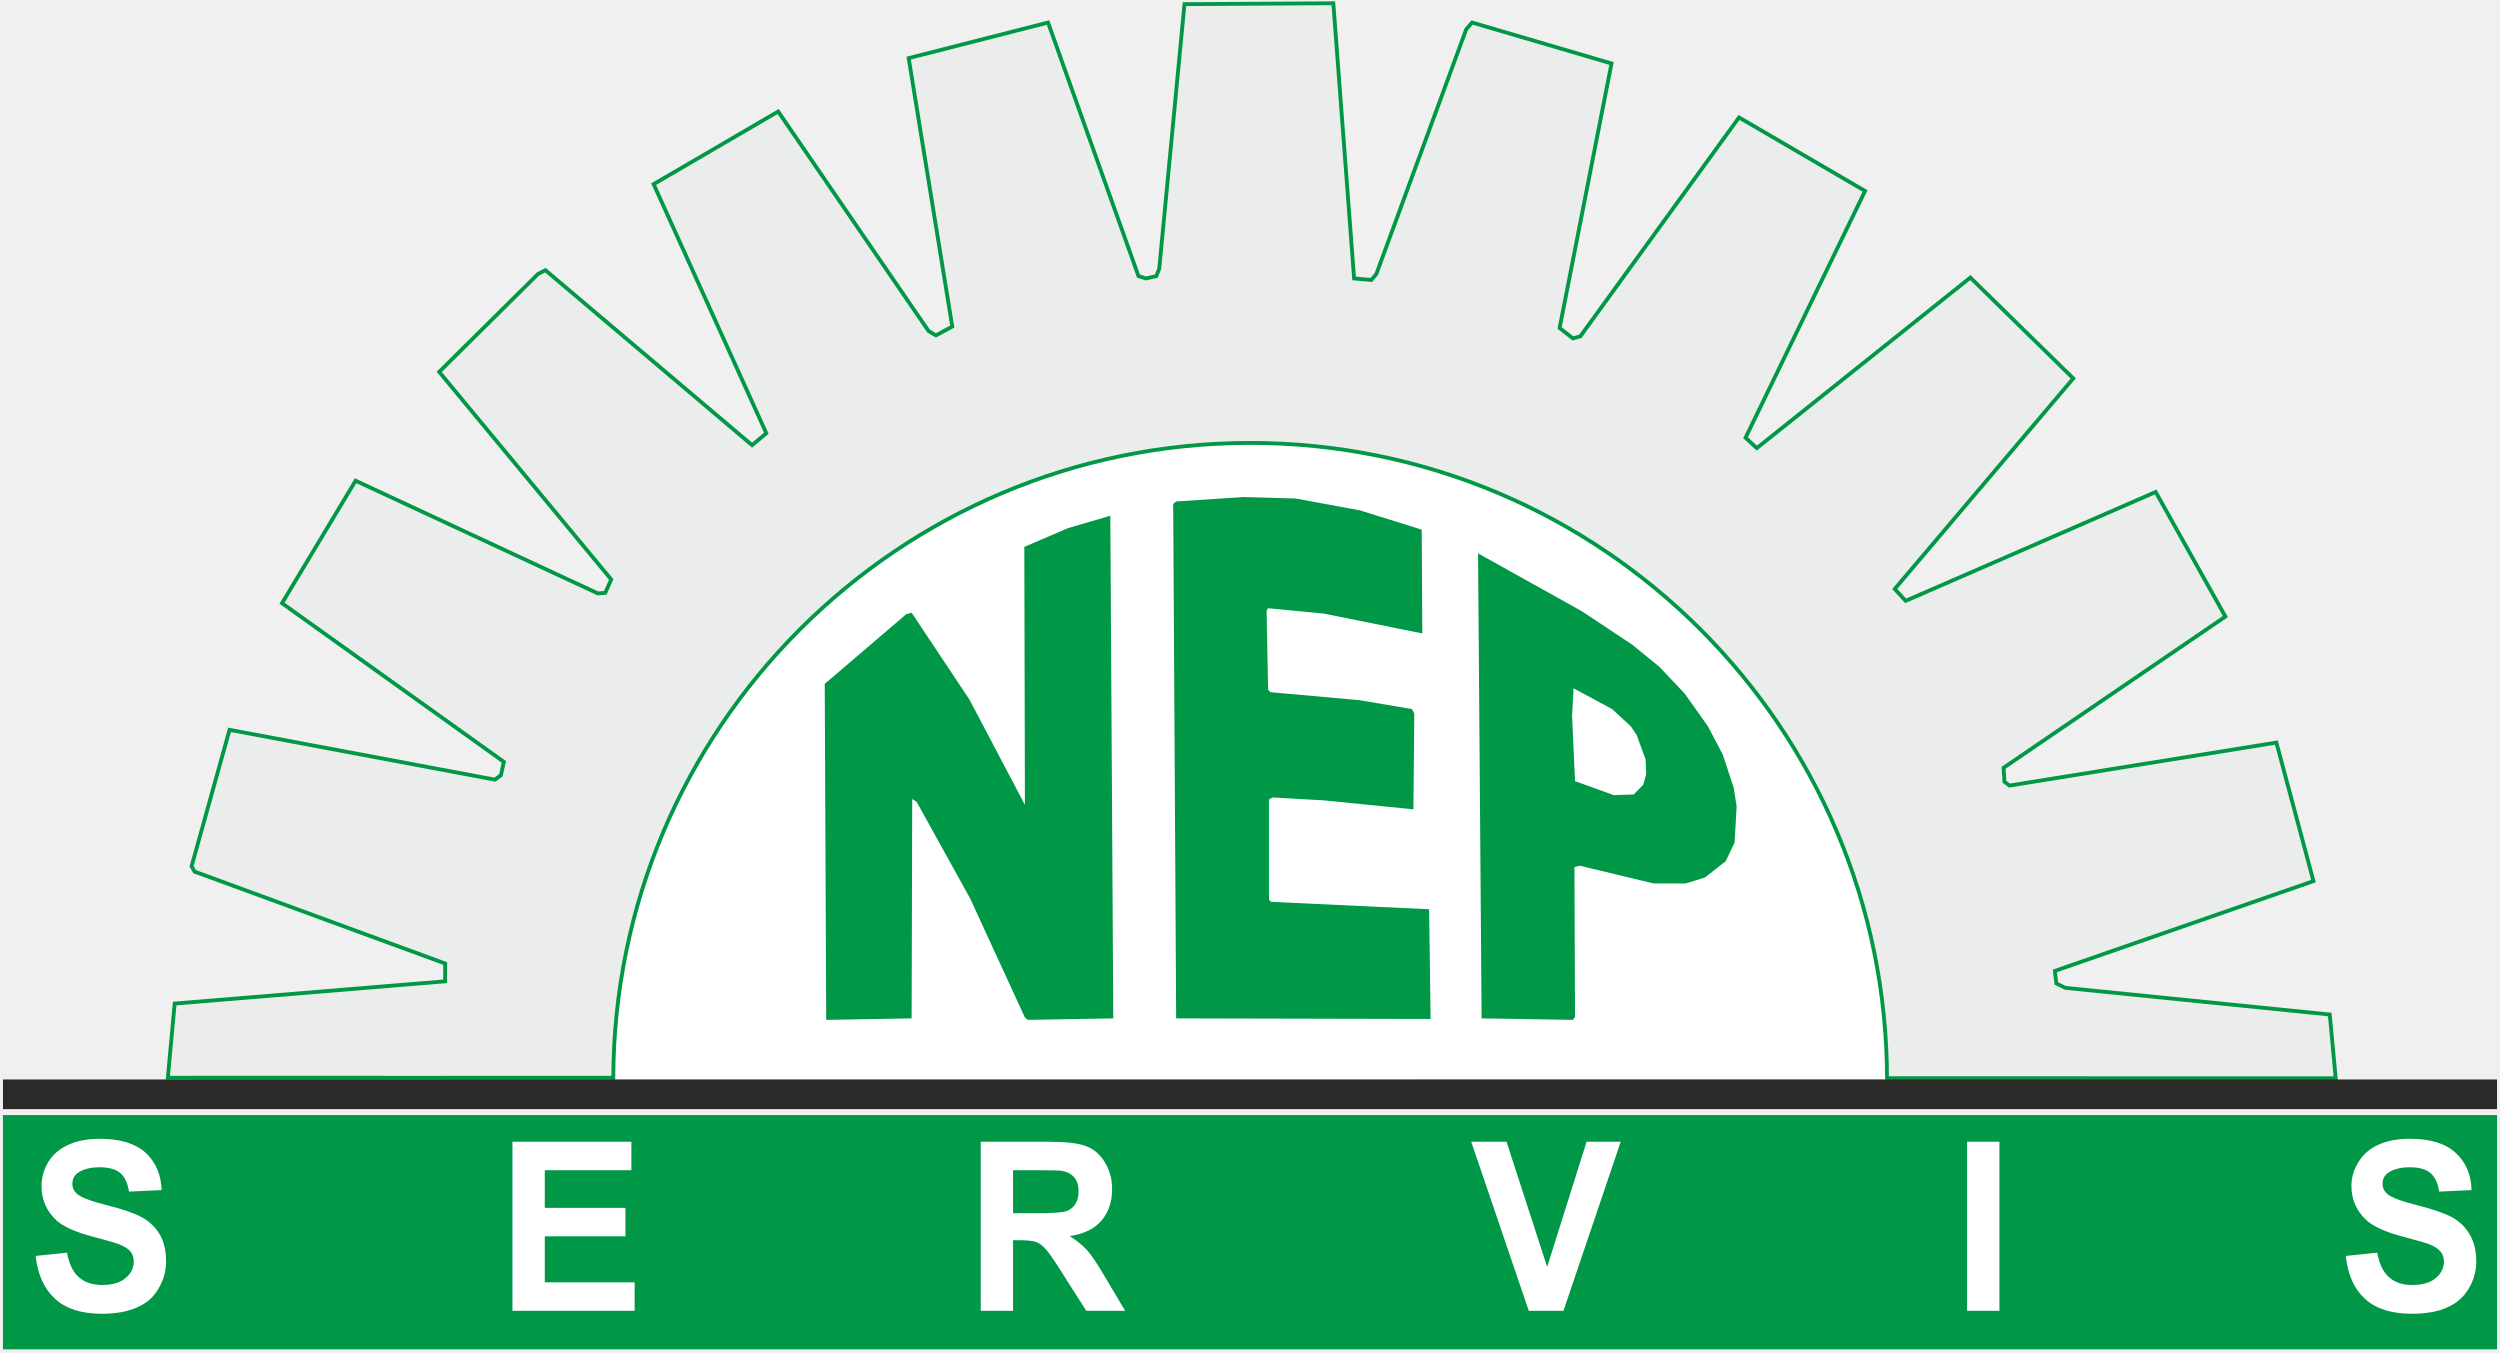
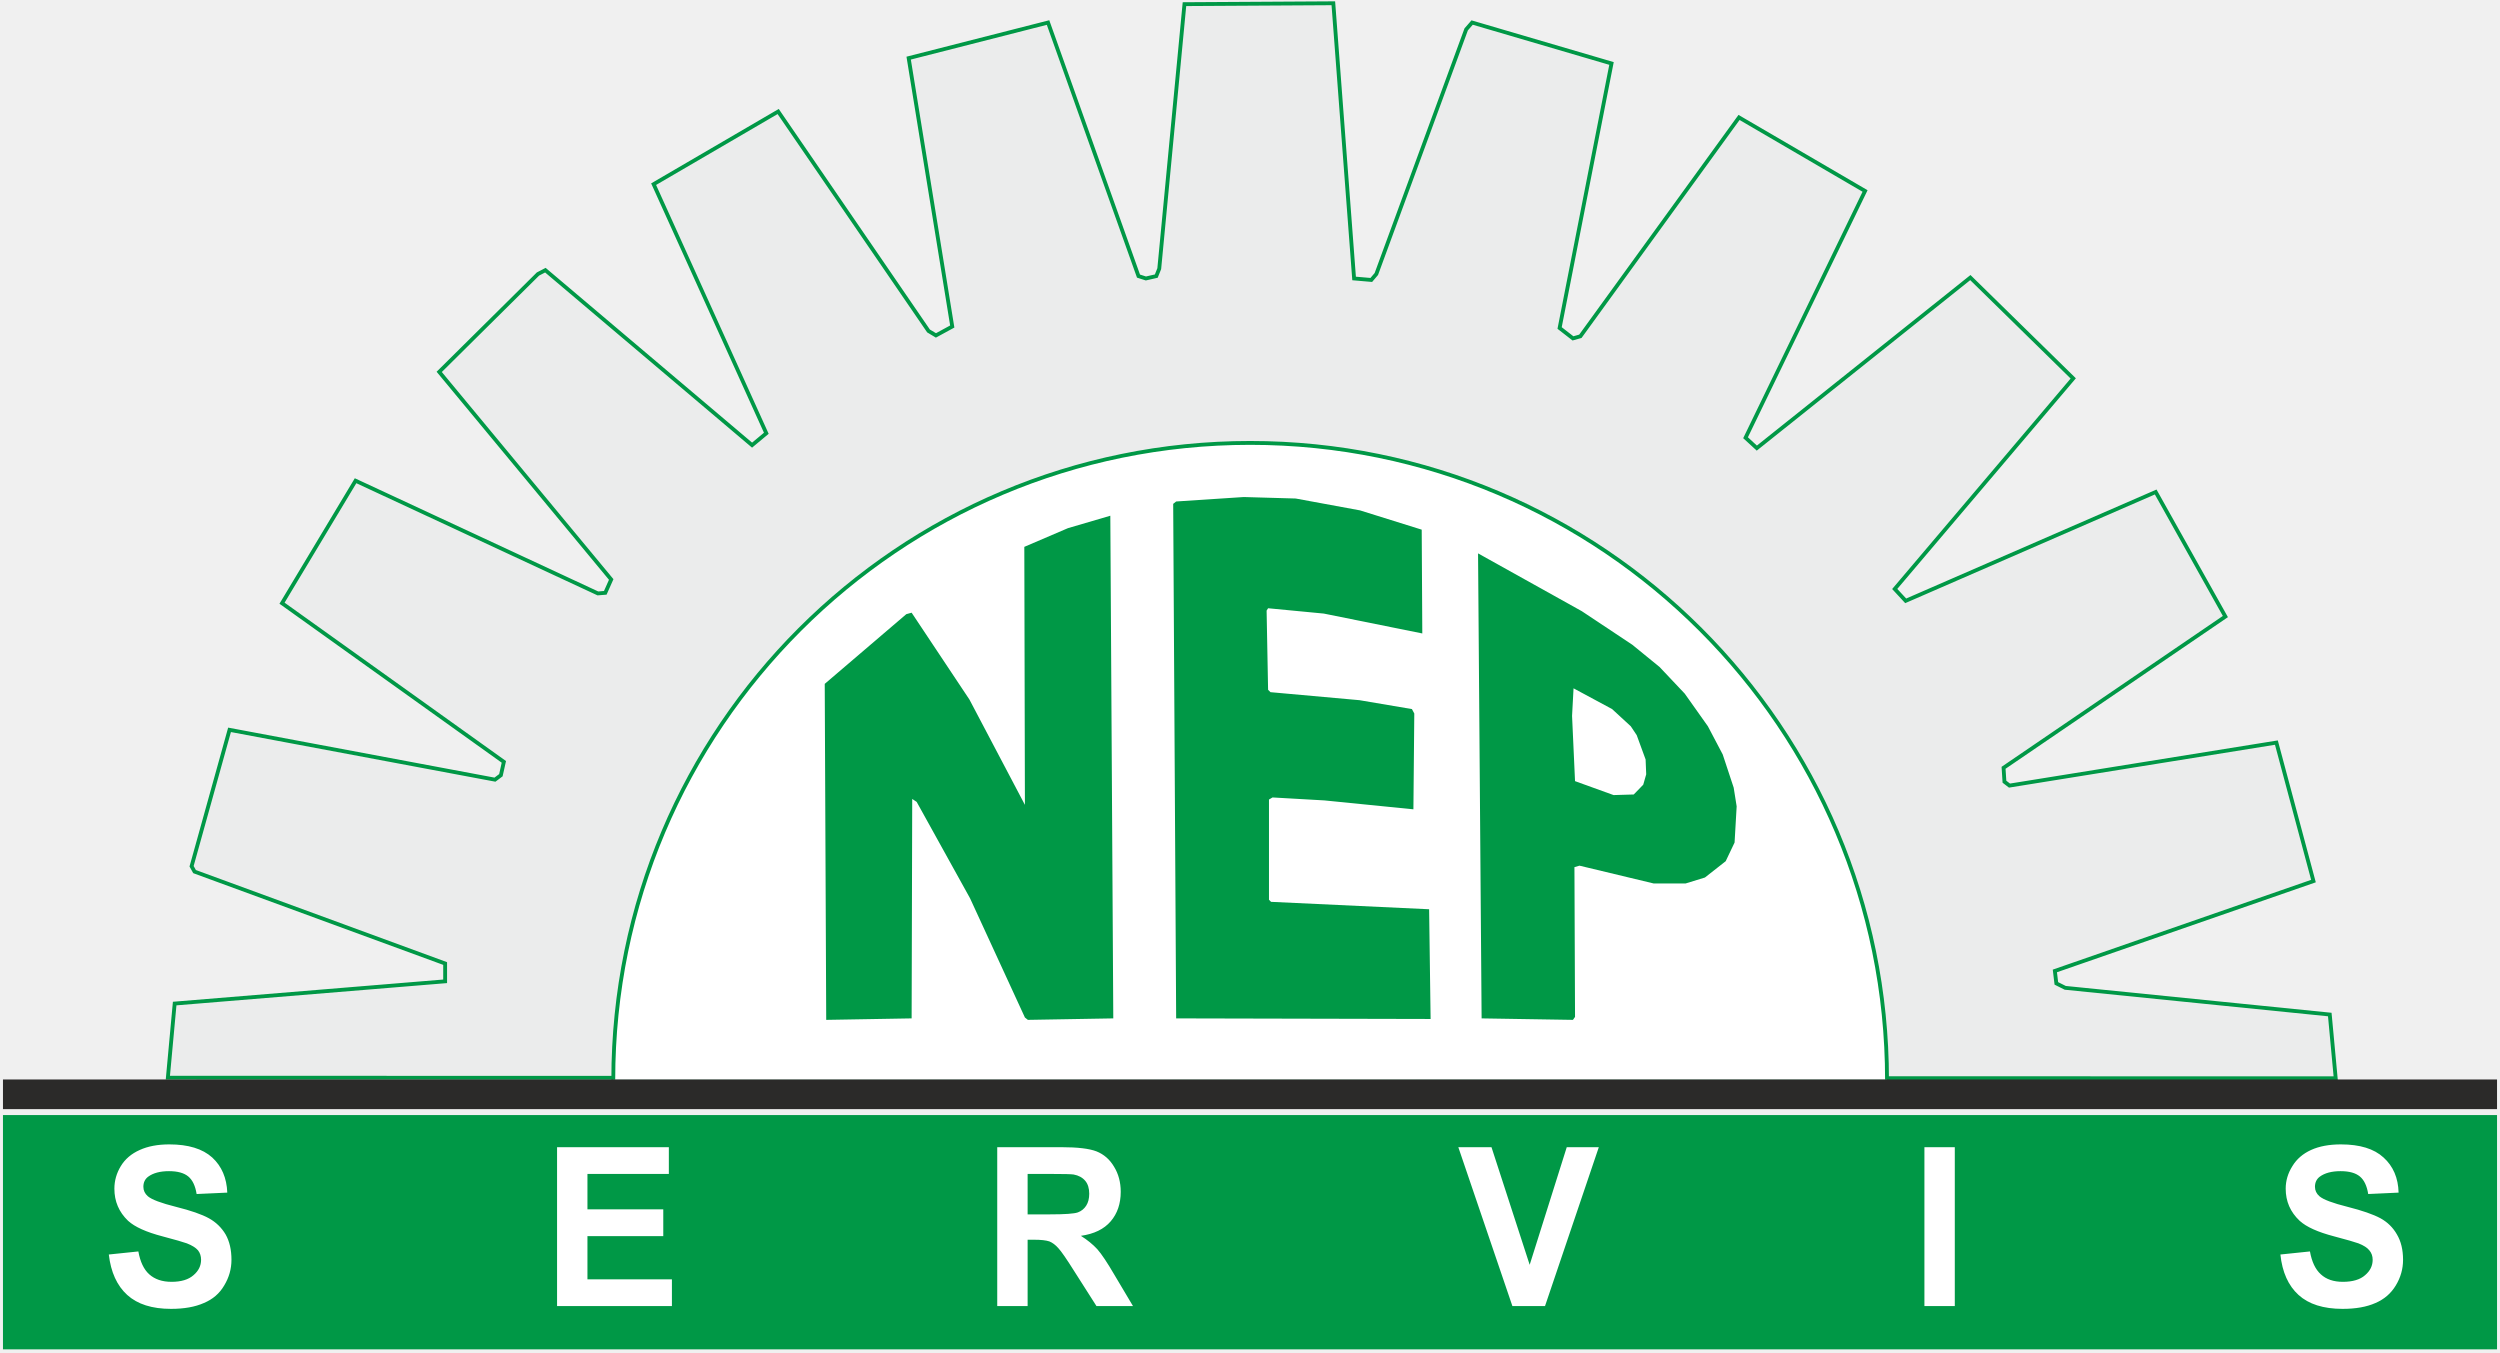
<svg xmlns="http://www.w3.org/2000/svg" viewBox="0 0 843 456" role="img" aria-label="NEP Servis">
  <path d="M56.6 363.4 787.6 363.6 785.6 342.1 696.4 333.1 693.4 331.6 692.9 327.4 780.1 297.1 767.6 250.4 677.6 264.9 675.9 263.6 675.6 258.9 750.4 207.9 726.9 165.9 642.6 202.6 638.9 198.6 699.1 127.6 664.4 93.6 592.4 151.1 588.6 147.6 628.9 64.4 586.4 39.6 532.9 113.4 530.4 114.1 525.9 110.6 543.4 21.4 496.4 7.6 494.4 9.9 464.1 92.4 462.4 94.4 456.6 93.9 449.6 1.1 399.4 1.4 390.9 90.6 389.9 93.1 386.4 93.9 383.9 93.1 353.4 7.6 306.4 19.6 321.1 110.1 315.6 113.1 313.1 111.6 262.4 37.6 220.4 62.1 258.4 146.1 253.6 150.1 183.9 91.1 181.4 92.4 148.1 125.4 206.1 195.4 204.1 199.9 201.6 200.1 119.9 162.1 95.1 203.4 169.9 256.9 168.9 261.4 166.9 262.9 77.4 246.1 64.6 292.1 65.6 293.9 150.1 324.9 150.1 330.9 58.9 338.4Z" fill="#EBECEC" stroke="#009846" stroke-width="1.3" stroke-linejoin="miter" />
  <path d="M206.8 364.1A214.7 214.7 0 0 1 636.3 364.1Z" fill="#FFFFFF" />
  <path d="M206.8 364.1A214.7 214.7 0 0 1 636.3 364.1" fill="none" stroke="#009846" stroke-width="1.3" />
  <path d="M498.4 186.6 499.6 343.4 530.4 343.9 531.1 342.9 530.9 292.4 532.6 291.9 557.6 297.9 568.4 297.9 574.9 295.9 581.9 290.4 584.9 284.1 585.6 271.9 584.6 265.6 580.9 254.4 575.9 244.9 568.1 233.9 559.6 224.9 550.4 217.4 533.4 206.1ZM530.6 232.1 543.6 239.1 549.9 244.9 551.9 247.9 554.9 256.1 555.1 261.1 554.1 264.6 550.9 267.9 544.1 268.1 531.1 263.4 530.1 241.4ZM374.4 173.9 360.1 178.1 345.4 184.4 345.6 271.4 326.9 235.9 307.4 206.6 305.6 207.1 278.1 230.6 278.6 343.9 307.4 343.4 307.6 269.4 309.1 270.4 327.1 302.9 345.6 343.1 346.6 343.9 375.4 343.4ZM396.6 169.1 395.6 169.9 396.6 343.4 482.4 343.6 481.9 306.6 428.6 304.1 427.9 303.4 427.9 269.6 429.1 268.9 446.6 269.9 476.6 272.9 476.9 240.6 476.1 239.1 458.4 236.1 428.4 233.4 427.6 232.6 427.1 205.9 427.6 205.1 446.4 206.9 479.6 213.6 479.4 178.6 458.6 172.1 436.9 168.1 419.4 167.6Z" fill="#009846" fill-rule="evenodd" />
  <rect x="1" y="364" width="841" height="10" fill="#2B2A29" />
  <rect x="1" y="376" width="841" height="79" fill="#009846" />
-   <path d="M12.0 423.5 22.6 422.4Q23.6 428.0 26.5 430.6Q29.5 433.3 34.5 433.3Q39.7 433.3 42.4 430.9Q45.1 428.6 45.1 425.4Q45.1 423.4 44.0 422.0Q42.8 420.6 40.0 419.5Q38.1 418.8 31.3 417.0Q22.5 414.7 18.9 411.4Q14.0 406.7 14.0 399.9Q14.0 395.6 16.3 391.8Q18.6 388.0 23.1 386.0Q27.5 384.0 33.7 384.0Q43.9 384.0 49.1 388.7Q54.2 393.4 54.5 401.3L43.5 401.8Q42.8 397.4 40.5 395.5Q38.2 393.6 33.6 393.6Q28.8 393.6 26.1 395.6Q24.4 396.9 24.4 399.2Q24.4 401.2 26.0 402.6Q28.1 404.4 36.1 406.4Q44.1 408.4 47.9 410.5Q51.7 412.6 53.9 416.3Q56.0 420.0 56.0 425.4Q56.0 430.3 53.4 434.6Q50.9 438.9 46.1 440.9Q41.4 443.0 34.3 443.0Q24.1 443.0 18.6 438.0Q13.1 433.0 12.0 423.5ZM172.8 442.0V385.0H212.9V394.6H183.7V407.3H210.9V416.9H183.7V432.4H214.0V442.0ZM330.7 442.0V385.0H353.7Q362.4 385.0 366.3 386.5Q370.3 388.1 372.6 392.0Q375.0 395.9 375.0 401.0Q375.0 407.4 371.4 411.6Q367.8 415.8 360.7 416.8Q364.2 419.0 366.6 421.6Q368.9 424.2 372.8 430.9L379.4 442.0H366.3L358.4 429.6Q354.2 422.9 352.6 421.2Q351.1 419.5 349.4 418.8Q347.6 418.2 343.9 418.2H341.6V442.0ZM341.6 409.1H349.7Q357.6 409.1 359.6 408.4Q361.5 407.7 362.6 406.0Q363.7 404.3 363.7 401.7Q363.7 398.8 362.3 397.1Q360.8 395.3 358.1 394.8Q356.8 394.6 350.2 394.6H341.6ZM515.5 442.0 496.1 385.0H508.0L521.7 427.2L535.0 385.0H546.5L527.2 442.0ZM663.3 442.0V385.0H674.2V442.0ZM791.0 423.5 801.6 422.4Q802.6 428.0 805.5 430.6Q808.4 433.3 813.4 433.3Q818.7 433.3 821.4 430.9Q824.1 428.6 824.1 425.4Q824.1 423.4 822.9 422.0Q821.8 420.6 819.0 419.5Q817.1 418.8 810.3 417.0Q801.5 414.7 797.9 411.4Q792.9 406.7 792.9 399.9Q792.9 395.6 795.3 391.8Q797.6 388.0 802.0 386.0Q806.4 384.0 812.7 384.0Q822.9 384.0 828.0 388.7Q833.2 393.4 833.4 401.3L822.5 401.8Q821.8 397.4 819.5 395.5Q817.2 393.6 812.6 393.6Q807.8 393.6 805.1 395.6Q803.4 396.9 803.4 399.2Q803.4 401.2 805.0 402.6Q807.1 404.4 815.1 406.4Q823.0 408.4 826.9 410.5Q830.7 412.6 832.8 416.3Q835.0 420.0 835.0 425.4Q835.0 430.3 832.4 434.6Q829.8 438.9 825.1 440.9Q820.4 443.0 813.3 443.0Q803.0 443.0 797.5 438.0Q792.0 433.0 791.0 423.5Z" fill="#fff" />
+   <path transform="matrix(.94 0 0 .94 25.41 24.93)" d="M12.0 423.5 22.6 422.4Q23.6 428.0 26.5 430.6Q29.5 433.3 34.5 433.3Q39.7 433.3 42.4 430.9Q45.1 428.6 45.1 425.4Q45.1 423.4 44.0 422.0Q42.8 420.6 40.0 419.5Q38.1 418.8 31.3 417.0Q22.5 414.7 18.9 411.4Q14.0 406.7 14.0 399.9Q14.0 395.6 16.3 391.8Q18.6 388.0 23.1 386.0Q27.5 384.0 33.7 384.0Q43.9 384.0 49.1 388.7Q54.2 393.4 54.5 401.3L43.5 401.8Q42.8 397.4 40.5 395.5Q38.2 393.6 33.6 393.6Q28.8 393.6 26.1 395.6Q24.4 396.9 24.4 399.2Q24.4 401.2 26.0 402.6Q28.1 404.4 36.1 406.4Q44.1 408.4 47.9 410.5Q51.7 412.6 53.9 416.3Q56.0 420.0 56.0 425.4Q56.0 430.3 53.4 434.6Q50.9 438.9 46.1 440.9Q41.4 443.0 34.3 443.0Q24.1 443.0 18.6 438.0Q13.1 433.0 12.0 423.5ZM172.8 442.0V385.0H212.9V394.6H183.7V407.3H210.9V416.9H183.7V432.4H214.0V442.0ZM330.7 442.0V385.0H353.7Q362.4 385.0 366.3 386.5Q370.3 388.1 372.6 392.0Q375.0 395.9 375.0 401.0Q375.0 407.4 371.4 411.6Q367.8 415.8 360.7 416.8Q364.2 419.0 366.6 421.6Q368.9 424.2 372.8 430.9L379.4 442.0H366.3L358.4 429.6Q354.2 422.9 352.6 421.2Q351.1 419.5 349.4 418.8Q347.6 418.2 343.9 418.2H341.6V442.0ZM341.6 409.1H349.7Q357.6 409.1 359.6 408.4Q361.5 407.7 362.6 406.0Q363.7 404.3 363.7 401.7Q363.7 398.8 362.3 397.1Q360.8 395.3 358.1 394.8Q356.8 394.6 350.2 394.6H341.6ZM515.5 442.0 496.1 385.0H508.0L521.7 427.2L535.0 385.0H546.5L527.2 442.0ZM663.3 442.0V385.0H674.2V442.0ZM791.0 423.5 801.6 422.4Q802.6 428.0 805.5 430.6Q808.4 433.3 813.4 433.3Q818.7 433.3 821.4 430.9Q824.1 428.6 824.1 425.4Q824.1 423.4 822.9 422.0Q821.8 420.6 819.0 419.5Q817.1 418.8 810.3 417.0Q801.5 414.7 797.9 411.4Q792.9 406.7 792.9 399.9Q792.9 395.6 795.3 391.8Q797.6 388.0 802.0 386.0Q806.4 384.0 812.7 384.0Q822.9 384.0 828.0 388.7Q833.2 393.4 833.4 401.3L822.5 401.8Q821.8 397.4 819.5 395.5Q817.2 393.6 812.6 393.6Q807.8 393.6 805.1 395.6Q803.4 396.9 803.4 399.2Q803.4 401.2 805.0 402.6Q807.1 404.4 815.1 406.4Q823.0 408.4 826.9 410.5Q830.7 412.6 832.8 416.3Q835.0 420.0 835.0 425.4Q835.0 430.3 832.4 434.6Q829.8 438.9 825.1 440.9Q820.4 443.0 813.3 443.0Q803.0 443.0 797.5 438.0Q792.0 433.0 791.0 423.5Z" fill="#fff" />
</svg>
